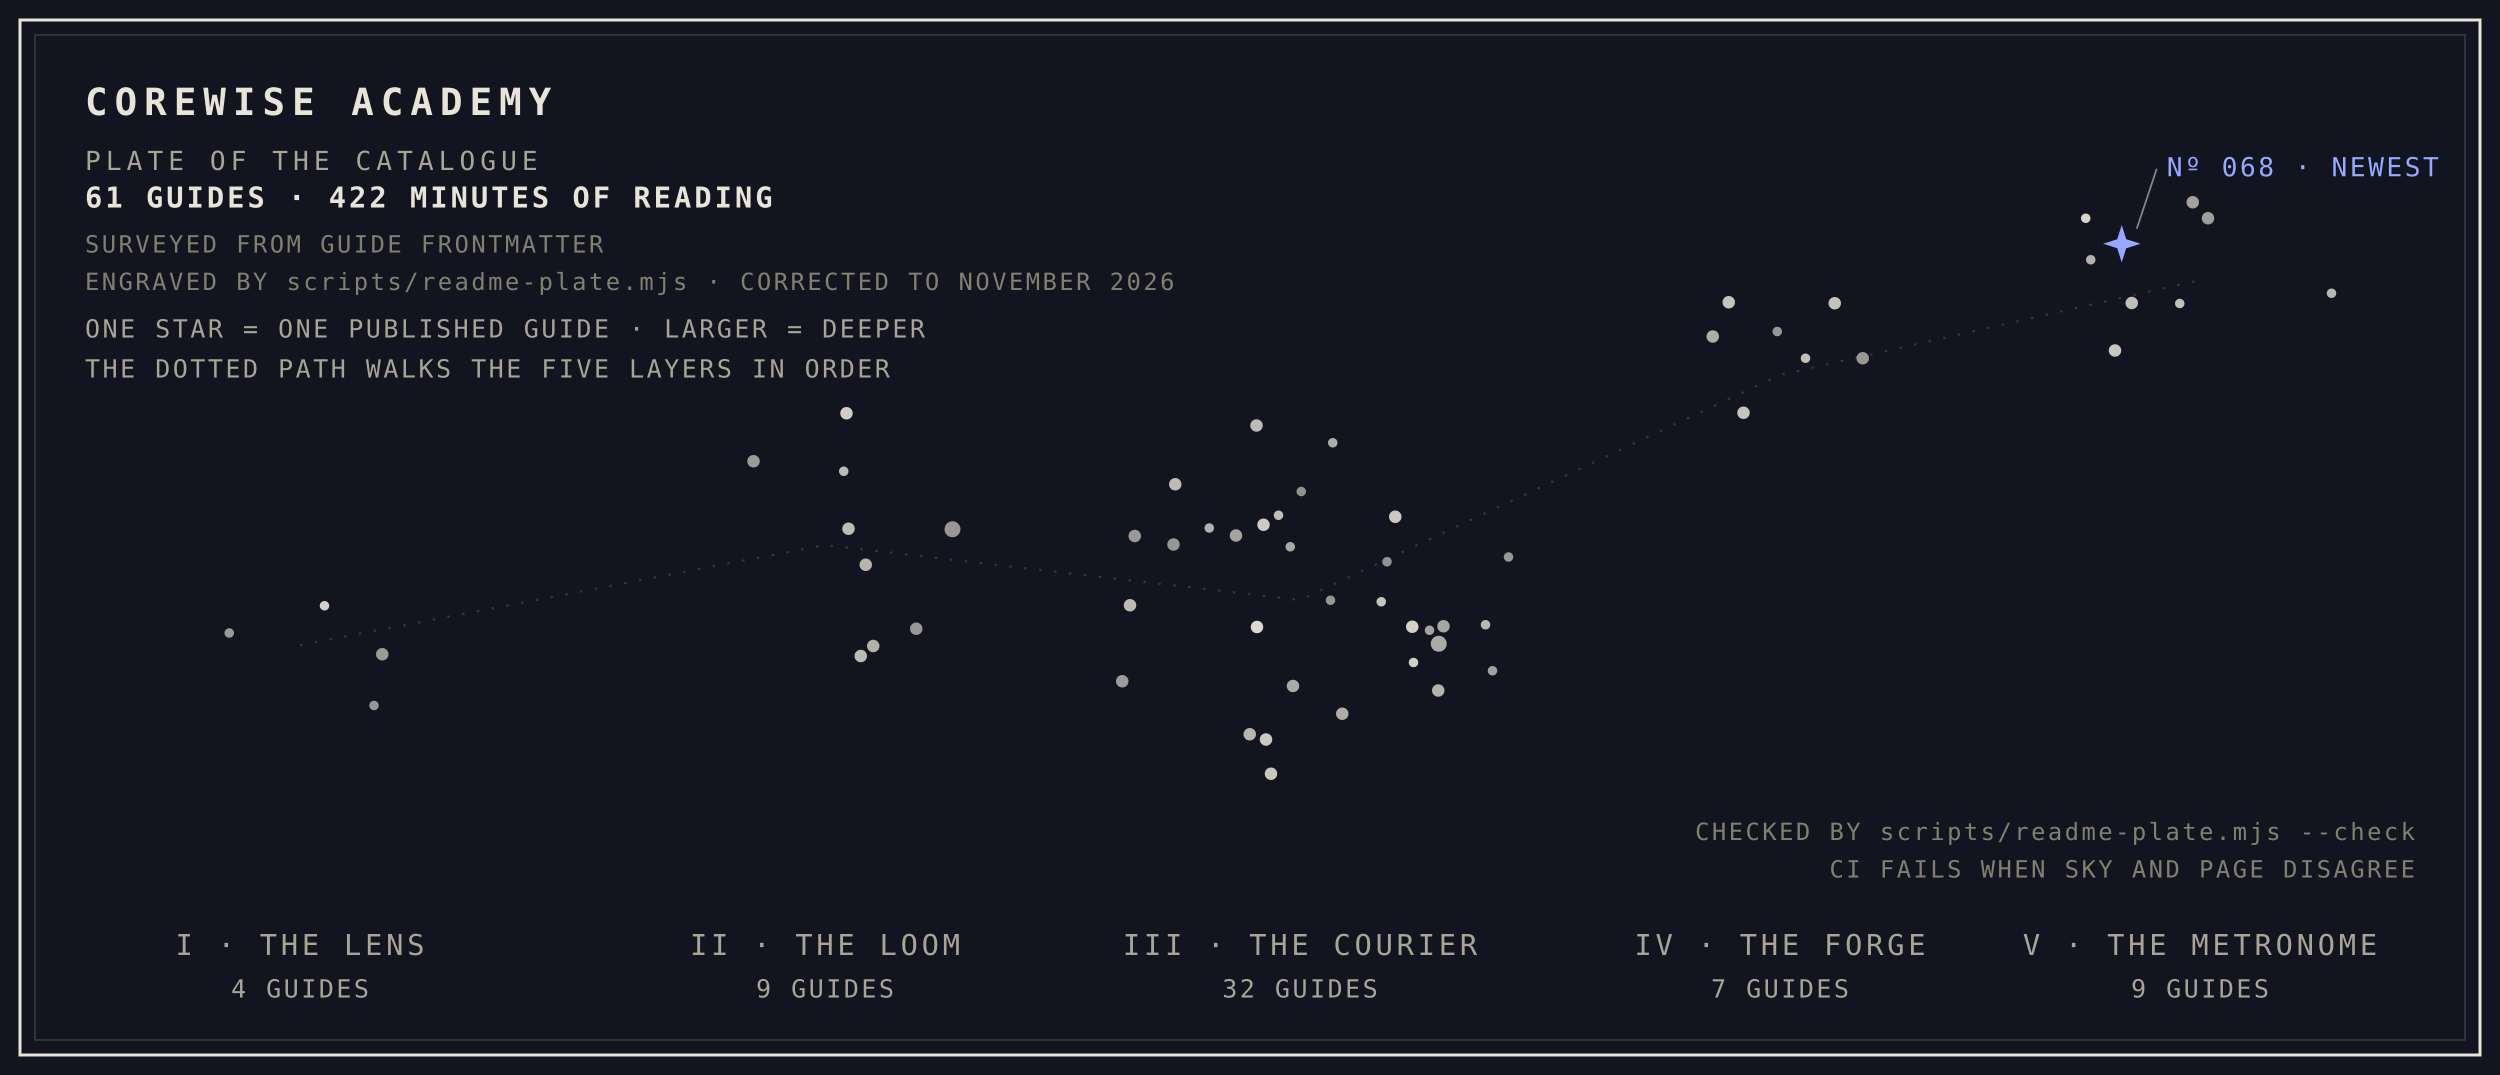
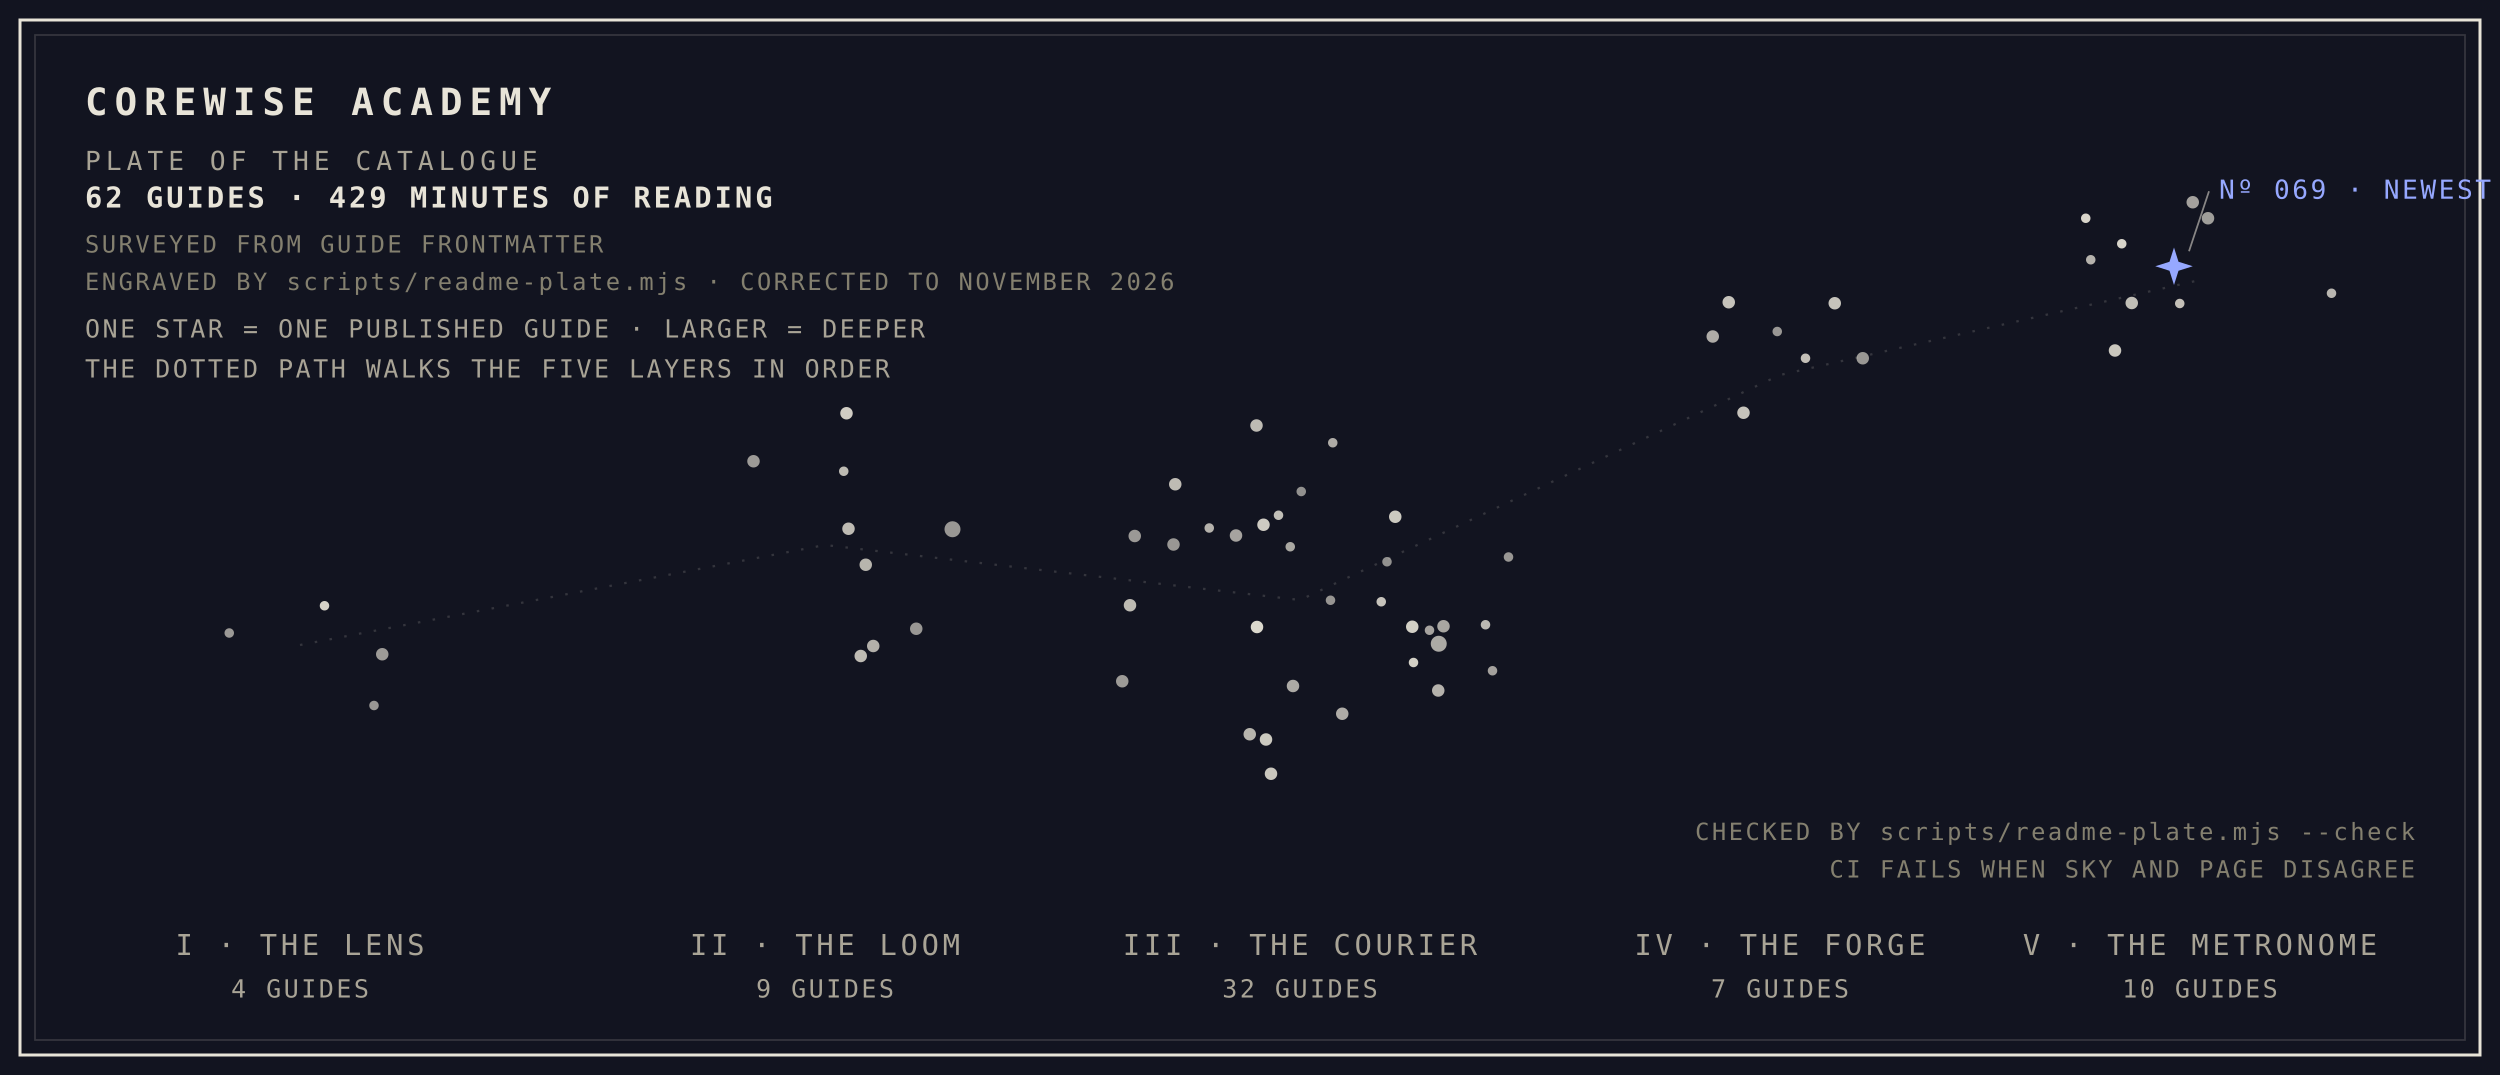
- <svg xmlns="http://www.w3.org/2000/svg" viewBox="0 0 1000 430" role="img" aria-label="Chart of the CoreWise Academy catalogue: 61 published guides as stars in five constellations, one per curriculum layer.">
+ <svg xmlns="http://www.w3.org/2000/svg" viewBox="0 0 1000 430" role="img" aria-label="Chart of the CoreWise Academy catalogue: 62 published guides as stars in five constellations, one per curriculum layer.">
  <g font-family="ui-monospace, 'IBM Plex Mono', SFMono-Regular, Menlo, monospace">
    <rect x="0" y="0" width="1000" height="430" fill="#121420" />
    <rect x="8" y="8" width="984" height="414" fill="none" stroke="#e8e4d8" stroke-width="1.2" />
    <rect x="14" y="14" width="972" height="402" fill="none" stroke="#e8e4d8" stroke-opacity="0.16" stroke-width="0.7" />
    <path d="M 120 258 L 330 218 L 520 240 L 712 150 L 880 112" fill="none" stroke="#e8e4d8" stroke-opacity="0.16" stroke-width="0.9" stroke-dasharray="1 5" />
    <circle cx="91.7" cy="253.2" r="1.9" fill="#e8e4d8" fill-opacity="0.64" />
    <circle cx="129.8" cy="242.3" r="1.9" fill="#e8e4d8" fill-opacity="0.91" />
    <circle cx="149.6" cy="282.2" r="1.9" fill="#e8e4d8" fill-opacity="0.63" />
    <circle cx="152.9" cy="261.7" r="2.5" fill="#e8e4d8" fill-opacity="0.65" />
    <text x="120" y="382" text-anchor="middle" font-size="11.5" letter-spacing="1.5" fill="#a9a496">I · THE LENS</text>
    <text x="120" y="399" text-anchor="middle" font-size="10" letter-spacing="1" fill="#a9a496">4 GUIDES</text>
    <circle cx="337.5" cy="188.5" r="1.9" fill="#e8e4d8" fill-opacity="0.8" />
    <circle cx="381" cy="211.7" r="3.2" fill="#e8e4d8" fill-opacity="0.63" />
    <circle cx="301.4" cy="184.5" r="2.5" fill="#e8e4d8" fill-opacity="0.65" />
    <circle cx="349.3" cy="258.4" r="2.5" fill="#e8e4d8" fill-opacity="0.75" />
    <circle cx="338.6" cy="165.3" r="2.5" fill="#e8e4d8" fill-opacity="0.89" />
    <circle cx="344.3" cy="262.4" r="2.5" fill="#e8e4d8" fill-opacity="0.8" />
    <circle cx="366.5" cy="251.5" r="2.5" fill="#e8e4d8" fill-opacity="0.63" />
    <circle cx="346.3" cy="225.9" r="2.5" fill="#e8e4d8" fill-opacity="0.77" />
    <circle cx="339.4" cy="211.5" r="2.5" fill="#e8e4d8" fill-opacity="0.8" />
    <text x="330" y="382" text-anchor="middle" font-size="11.5" letter-spacing="1.5" fill="#a9a496">II · THE LOOM</text>
    <text x="330" y="399" text-anchor="middle" font-size="10" letter-spacing="1" fill="#a9a496">9 GUIDES</text>
    <circle cx="575.3" cy="276.2" r="2.5" fill="#e8e4d8" fill-opacity="0.76" />
    <circle cx="469.4" cy="217.8" r="2.5" fill="#e8e4d8" fill-opacity="0.63" />
    <circle cx="564.9" cy="250.7" r="2.5" fill="#e8e4d8" fill-opacity="0.9" />
    <circle cx="516.1" cy="218.7" r="1.9" fill="#e8e4d8" fill-opacity="0.71" />
    <circle cx="448.9" cy="272.5" r="2.5" fill="#e8e4d8" fill-opacity="0.65" />
    <circle cx="536.9" cy="285.5" r="2.5" fill="#e8e4d8" fill-opacity="0.73" />
    <circle cx="506.4" cy="295.8" r="2.5" fill="#e8e4d8" fill-opacity="0.87" />
    <circle cx="552.5" cy="240.7" r="1.9" fill="#e8e4d8" fill-opacity="0.84" />
    <circle cx="505.4" cy="209.9" r="2.5" fill="#e8e4d8" fill-opacity="0.88" />
    <circle cx="517.2" cy="274.4" r="2.5" fill="#e8e4d8" fill-opacity="0.72" />
    <circle cx="483.7" cy="211.2" r="1.9" fill="#e8e4d8" fill-opacity="0.76" />
    <circle cx="533.1" cy="177.1" r="1.9" fill="#e8e4d8" fill-opacity="0.73" />
    <circle cx="571.8" cy="252.1" r="1.9" fill="#e8e4d8" fill-opacity="0.69" />
    <circle cx="494.4" cy="214.2" r="2.5" fill="#e8e4d8" fill-opacity="0.69" />
    <circle cx="520.5" cy="196.6" r="1.9" fill="#e8e4d8" fill-opacity="0.6" />
    <circle cx="575.5" cy="257.5" r="3.2" fill="#e8e4d8" fill-opacity="0.72" />
    <circle cx="453.9" cy="214.4" r="2.5" fill="#e8e4d8" fill-opacity="0.64" />
    <circle cx="532.2" cy="240.1" r="1.9" fill="#e8e4d8" fill-opacity="0.62" />
    <circle cx="470.1" cy="193.7" r="2.5" fill="#e8e4d8" fill-opacity="0.8" />
    <circle cx="502.6" cy="170.2" r="2.5" fill="#e8e4d8" fill-opacity="0.8" />
    <circle cx="452" cy="242.1" r="2.5" fill="#e8e4d8" fill-opacity="0.8" />
    <circle cx="499.9" cy="293.7" r="2.5" fill="#e8e4d8" fill-opacity="0.77" />
    <circle cx="508.4" cy="309.5" r="2.5" fill="#e8e4d8" fill-opacity="0.86" />
    <circle cx="511.4" cy="206.1" r="1.9" fill="#e8e4d8" fill-opacity="0.82" />
    <circle cx="603.4" cy="222.8" r="1.9" fill="#e8e4d8" fill-opacity="0.63" />
    <circle cx="502.8" cy="250.8" r="2.5" fill="#e8e4d8" fill-opacity="0.94" />
    <circle cx="577.4" cy="250.5" r="2.5" fill="#e8e4d8" fill-opacity="0.7" />
    <circle cx="565.4" cy="265" r="1.9" fill="#e8e4d8" fill-opacity="0.9" />
    <circle cx="597" cy="268.3" r="1.9" fill="#e8e4d8" fill-opacity="0.68" />
    <circle cx="594.2" cy="249.9" r="1.9" fill="#e8e4d8" fill-opacity="0.79" />
    <circle cx="554.8" cy="224.7" r="1.9" fill="#e8e4d8" fill-opacity="0.6" />
    <circle cx="558.1" cy="206.7" r="2.5" fill="#e8e4d8" fill-opacity="0.87" />
    <text x="520" y="382" text-anchor="middle" font-size="11.5" letter-spacing="1.5" fill="#a9a496">III · THE COURIER</text>
    <text x="520" y="399" text-anchor="middle" font-size="10" letter-spacing="1" fill="#a9a496">32 GUIDES</text>
    <circle cx="710.9" cy="132.6" r="1.9" fill="#e8e4d8" fill-opacity="0.63" />
    <circle cx="691.5" cy="120.9" r="2.5" fill="#e8e4d8" fill-opacity="0.84" />
    <circle cx="745.1" cy="143.3" r="2.5" fill="#e8e4d8" fill-opacity="0.63" />
    <circle cx="722.2" cy="143.3" r="1.9" fill="#e8e4d8" fill-opacity="0.83" />
    <circle cx="697.4" cy="165.1" r="2.5" fill="#e8e4d8" fill-opacity="0.84" />
    <circle cx="685.1" cy="134.6" r="2.5" fill="#e8e4d8" fill-opacity="0.73" />
    <circle cx="733.9" cy="121.3" r="2.5" fill="#e8e4d8" fill-opacity="0.84" />
    <text x="712" y="382" text-anchor="middle" font-size="11.5" letter-spacing="1.5" fill="#a9a496">IV · THE FORGE</text>
    <text x="712" y="399" text-anchor="middle" font-size="10" letter-spacing="1" fill="#a9a496">7 GUIDES</text>
    <circle cx="846" cy="140.2" r="2.5" fill="#e8e4d8" fill-opacity="0.86" />
-     <path d="M12 0 L14.88 9.12 L24 12 L14.88 14.88 L12 24 L9.12 14.88 L0 12 L9.12 9.12 Z" transform="translate(841.20 90.00) scale(0.625)" fill="#96a8ff" />
+     <circle cx="848.7" cy="97.5" r="1.9" fill="#e8e4d8" fill-opacity="0.92" />
    <circle cx="852.7" cy="121.2" r="2.5" fill="#e8e4d8" fill-opacity="0.82" />
    <circle cx="871.9" cy="121.4" r="1.9" fill="#e8e4d8" fill-opacity="0.83" />
    <circle cx="883.2" cy="87.3" r="2.5" fill="#e8e4d8" fill-opacity="0.66" />
    <circle cx="836.3" cy="103.9" r="1.9" fill="#e8e4d8" fill-opacity="0.76" />
    <circle cx="877.1" cy="80.9" r="2.5" fill="#e8e4d8" fill-opacity="0.68" />
    <circle cx="932.6" cy="117.3" r="1.9" fill="#e8e4d8" fill-opacity="0.78" />
+     <path d="M12 0 L14.88 9.12 L24 12 L14.88 14.88 L12 24 L9.12 14.88 L0 12 L9.12 9.12 Z" transform="translate(862.10 99.00) scale(0.625)" fill="#96a8ff" />
    <circle cx="834.3" cy="87.3" r="1.9" fill="#e8e4d8" fill-opacity="0.93" />
    <text x="880" y="382" text-anchor="middle" font-size="11.5" letter-spacing="1.5" fill="#a9a496">V · THE METRONOME</text>
-     <text x="880" y="399" text-anchor="middle" font-size="10" letter-spacing="1" fill="#a9a496">9 GUIDES</text>
-     <path d="M 854.7 91.5 L 862.7 67.5" stroke="#e8e4d8" stroke-opacity="0.55" stroke-width="0.7" fill="none" />
-     <text x="866.7" y="70.5" font-size="10.5" letter-spacing="1" fill="#96a8ff">Nº 068 · NEWEST</text>
+     <text x="880" y="399" text-anchor="middle" font-size="10" letter-spacing="1" fill="#a9a496">10 GUIDES</text>
+     <path d="M 875.6 100.5 L 883.6 76.5" stroke="#e8e4d8" stroke-opacity="0.55" stroke-width="0.7" fill="none" />
+     <text x="887.6" y="79.5" font-size="10.5" letter-spacing="1" fill="#96a8ff">Nº 069 · NEWEST</text>
    <text x="34" y="46" font-size="15" letter-spacing="2.8" fill="#e8e4d8" font-weight="600">COREWISE ACADEMY</text>
    <text x="34" y="68" font-size="10.5" letter-spacing="2" fill="#a9a496" font-weight="400">PLATE OF THE CATALOGUE</text>
-     <text x="34" y="83" font-size="11.5" letter-spacing="1.2" fill="#e8e4d8" font-weight="600">61 GUIDES · 422 MINUTES OF READING</text>
+     <text x="34" y="83" font-size="11.5" letter-spacing="1.2" fill="#e8e4d8" font-weight="600">62 GUIDES · 429 MINUTES OF READING</text>
    <text x="34" y="101" font-size="9.5" letter-spacing="1" fill="#84806f" font-weight="400">SURVEYED FROM GUIDE FRONTMATTER</text>
    <text x="34" y="116" font-size="9.5" letter-spacing="1" fill="#84806f" font-weight="400">ENGRAVED BY scripts/readme-plate.mjs · CORRECTED TO NOVEMBER 2026</text>
    <text x="34" y="135" font-size="10" letter-spacing="1" fill="#a9a496">ONE STAR = ONE PUBLISHED GUIDE · LARGER = DEEPER</text>
    <text x="34" y="151" font-size="10" letter-spacing="1" fill="#a9a496">THE DOTTED PATH WALKS THE FIVE LAYERS IN ORDER</text>
    <text x="966" y="336" text-anchor="end" font-size="9.5" letter-spacing="1" fill="#84806f">CHECKED BY scripts/readme-plate.mjs --check</text>
    <text x="966" y="351" text-anchor="end" font-size="9.5" letter-spacing="1" fill="#84806f">CI FAILS WHEN SKY AND PAGE DISAGREE</text>
  </g>
</svg>
